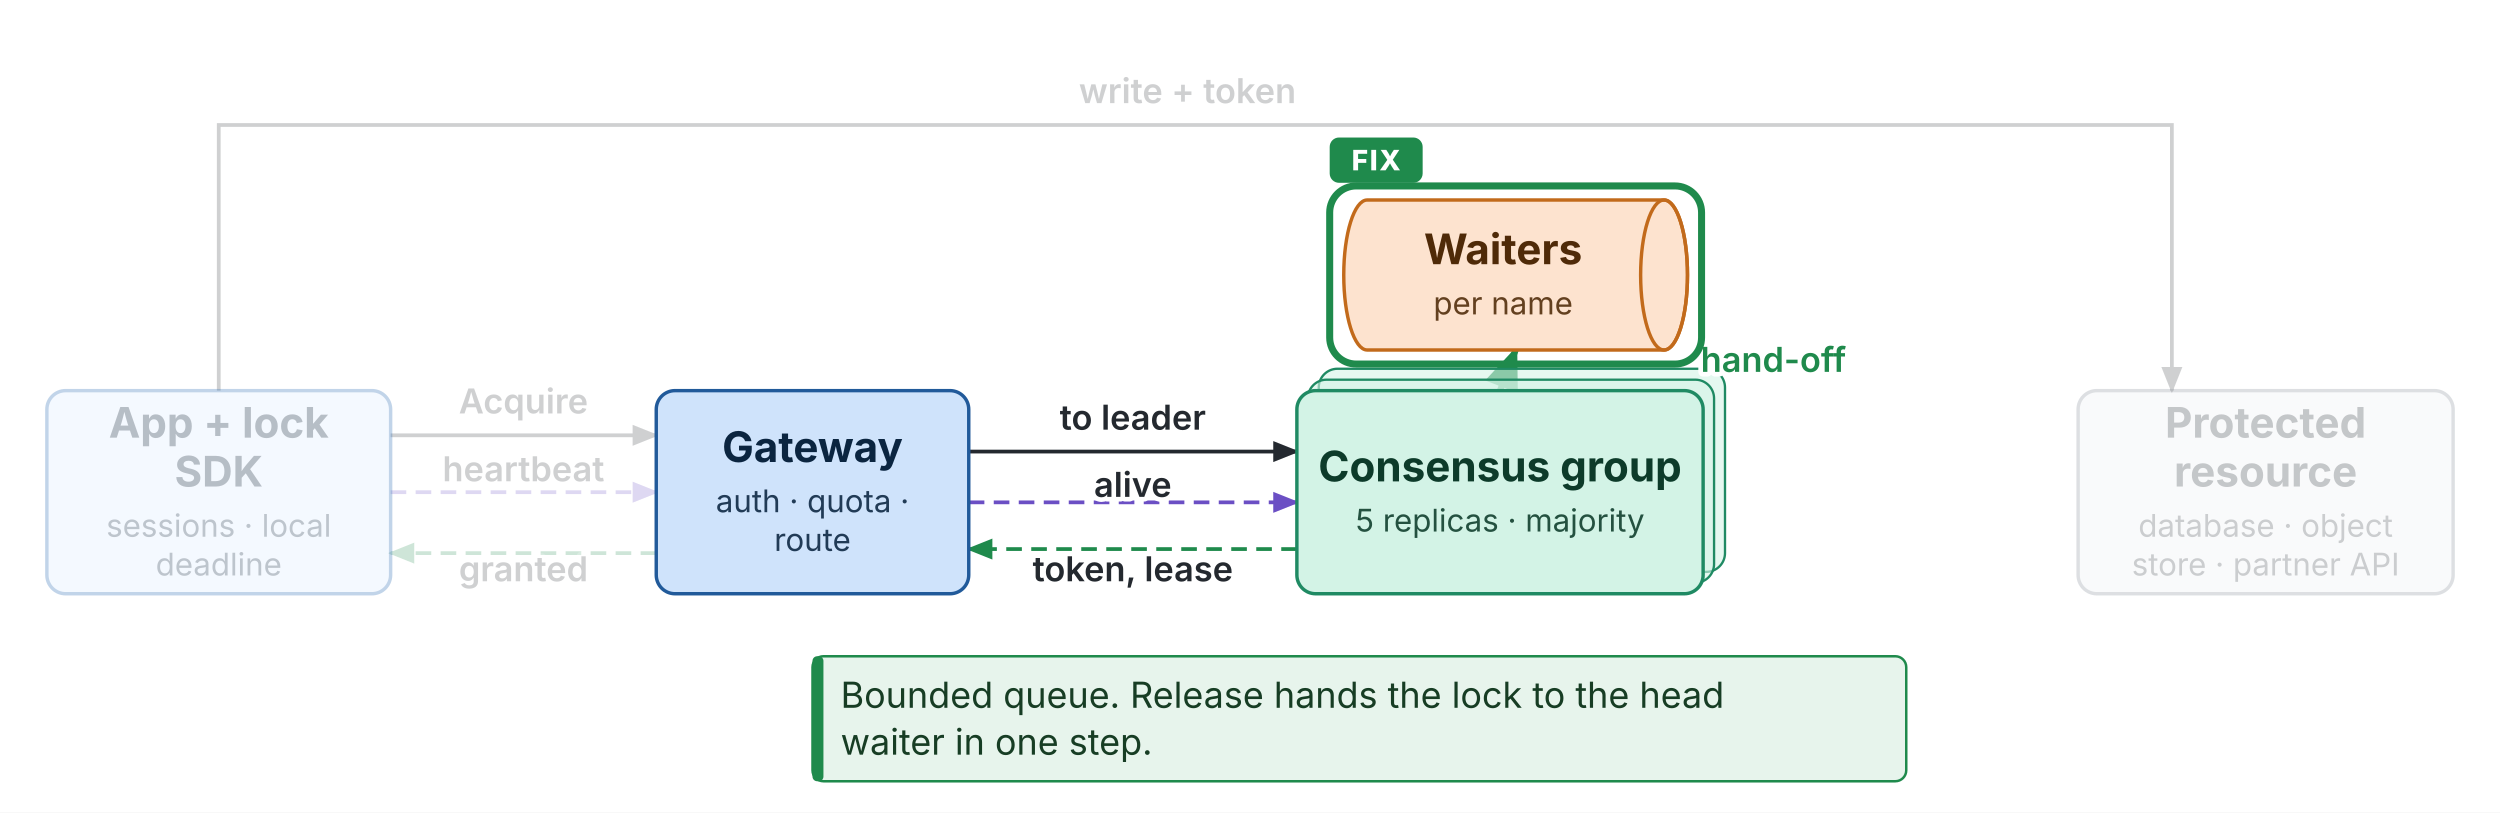
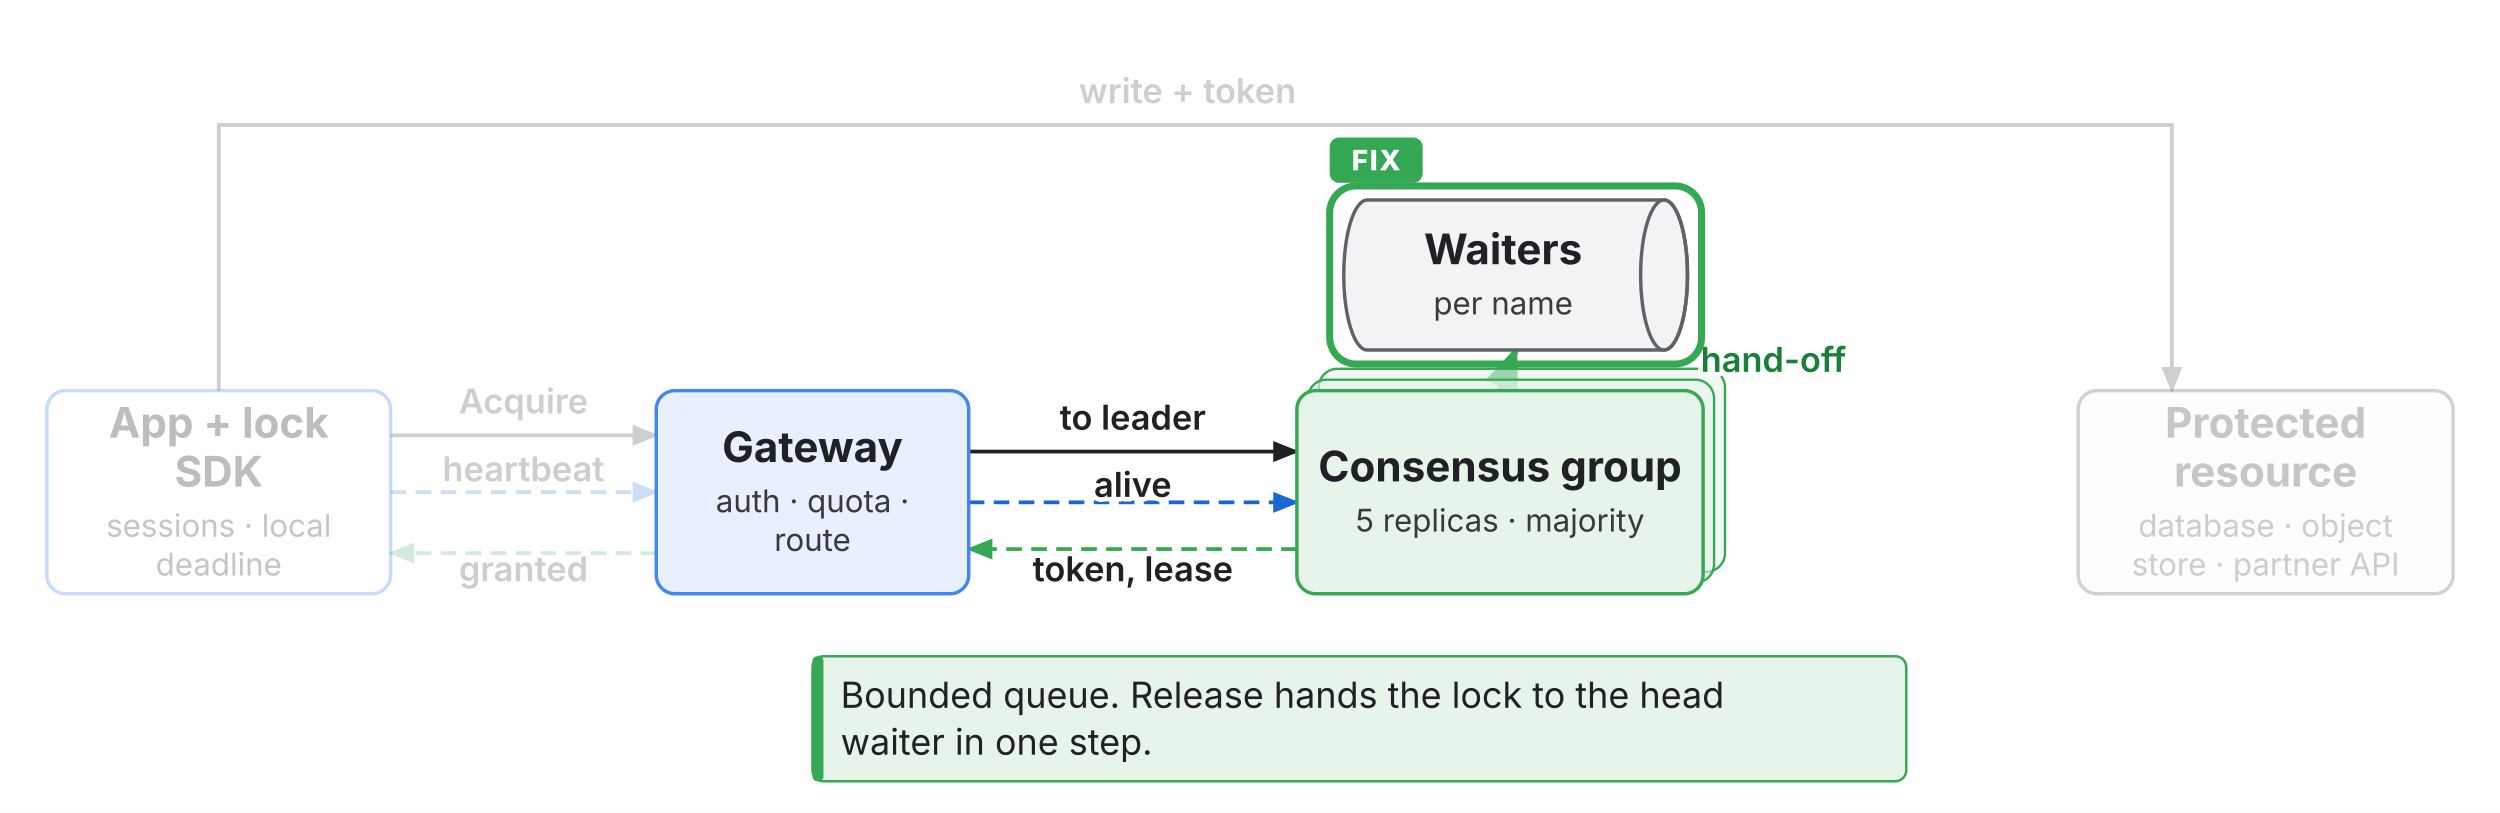
<svg xmlns="http://www.w3.org/2000/svg" class="base" viewBox="0 0 1600 520" width="1600" height="520">
  <defs>
-     <marker id="bs-1f8a4c" viewBox="0 0 10 10" refX="9" refY="5" markerWidth="7" markerHeight="7" orient="auto">
-       <path d="M0,1 L10,5 L0,9 z" fill="#1f8a4c" />
+     <marker id="bs-1967d2" viewBox="0 0 10 10" refX="9" refY="5" markerWidth="7" markerHeight="7" orient="auto">
+       <path d="M0,1 L10,5 L0,9 z" fill="#1967d2" />
    </marker>
-     <marker id="bs-s-1f8a4c" viewBox="0 0 10 10" refX="1" refY="5" markerWidth="7" markerHeight="7" orient="auto">
-       <path d="M10,1 L0,5 L10,9 z" fill="#1f8a4c" />
+     <marker id="bs-s-1967d2" viewBox="0 0 10 10" refX="1" refY="5" markerWidth="7" markerHeight="7" orient="auto">
+       <path d="M10,1 L0,5 L10,9 z" fill="#1967d2" />
    </marker>
-     <marker id="bs-24292f" viewBox="0 0 10 10" refX="9" refY="5" markerWidth="7" markerHeight="7" orient="auto">
-       <path d="M0,1 L10,5 L0,9 z" fill="#24292f" />
+     <marker id="bs-202124" viewBox="0 0 10 10" refX="9" refY="5" markerWidth="7" markerHeight="7" orient="auto">
+       <path d="M0,1 L10,5 L0,9 z" fill="#202124" />
    </marker>
-     <marker id="bs-s-24292f" viewBox="0 0 10 10" refX="1" refY="5" markerWidth="7" markerHeight="7" orient="auto">
-       <path d="M10,1 L0,5 L10,9 z" fill="#24292f" />
+     <marker id="bs-s-202124" viewBox="0 0 10 10" refX="1" refY="5" markerWidth="7" markerHeight="7" orient="auto">
+       <path d="M10,1 L0,5 L10,9 z" fill="#202124" />
    </marker>
-     <marker id="bs-6b4fc4" viewBox="0 0 10 10" refX="9" refY="5" markerWidth="7" markerHeight="7" orient="auto">
-       <path d="M0,1 L10,5 L0,9 z" fill="#6b4fc4" />
+     <marker id="bs-34a853" viewBox="0 0 10 10" refX="9" refY="5" markerWidth="7" markerHeight="7" orient="auto">
+       <path d="M0,1 L10,5 L0,9 z" fill="#34a853" />
    </marker>
-     <marker id="bs-s-6b4fc4" viewBox="0 0 10 10" refX="1" refY="5" markerWidth="7" markerHeight="7" orient="auto">
-       <path d="M10,1 L0,5 L10,9 z" fill="#6b4fc4" />
+     <marker id="bs-s-34a853" viewBox="0 0 10 10" refX="1" refY="5" markerWidth="7" markerHeight="7" orient="auto">
+       <path d="M10,1 L0,5 L10,9 z" fill="#34a853" />
    </marker>
  </defs>
  <rect width="1600" height="520" fill="#ffffff" />
-   <path d="M250.0,278.6 L420.0,278.6" fill="none" stroke="#24292f" stroke-width="2.4" marker-end="url(#bs-24292f)" opacity="0.22" />
-   <path d="M250.0,315.0 L420.0,315.0" fill="none" stroke="#6b4fc4" stroke-width="2.4" stroke-dasharray="10 6" marker-end="url(#bs-6b4fc4)" opacity="0.22" />
-   <path d="M420.0,354.0 L250.0,354.0" fill="none" stroke="#1f8a4c" stroke-width="2.4" stroke-dasharray="10 6" marker-end="url(#bs-1f8a4c)" opacity="0.22" />
-   <path d="M620.0,289.0 L830.0,289.0" fill="none" stroke="#24292f" stroke-width="2.4" marker-end="url(#bs-24292f)" />
-   <path d="M830.0,351.4 L620.0,351.4" fill="none" stroke="#1f8a4c" stroke-width="2.4" stroke-dasharray="10 6" marker-end="url(#bs-1f8a4c)" />
-   <path d="M620.0,321.5 L830.0,321.5" fill="none" stroke="#6b4fc4" stroke-width="2.4" stroke-dasharray="10 6" marker-end="url(#bs-6b4fc4)" />
-   <path d="M140.0,250.0 L140.0,80.0 L1390.0,80.0 L1390.0,250.0" fill="none" stroke="#24292f" stroke-width="2.4" marker-end="url(#bs-24292f)" opacity="0.22" />
-   <path d="M960.0,250.0 L970.0,224.0" fill="none" stroke="#1f8a4c" stroke-width="4" marker-end="url(#bs-1f8a4c)" />
-   <g opacity="0.3">
-     <rect x="30" y="250" width="220" height="130" rx="12" fill="#dbeafe" stroke="#2f6fb5" stroke-width="2.2" />
-     <text x="140.0" y="280.1" text-anchor="middle" font-family="Inter, Helvetica, Arial, sans-serif" font-size="27" font-weight="700" fill="#0b2540">App + lock</text>
-     <text x="140.0" y="311.4" text-anchor="middle" font-family="Inter, Helvetica, Arial, sans-serif" font-size="27" font-weight="700" fill="#0b2540">SDK</text>
-     <text x="140.0" y="343.5" text-anchor="middle" font-family="Inter, Helvetica, Arial, sans-serif" font-size="20.0" fill="#0b2540" fill-opacity="0.88">sessions · local</text>
-     <text x="140.0" y="368.3" text-anchor="middle" font-family="Inter, Helvetica, Arial, sans-serif" font-size="20.0" fill="#0b2540" fill-opacity="0.88">deadline</text>
+   <path data-k="e:c-gw" d="M250.0,278.6 L420.0,278.6" fill="none" stroke="#202124" stroke-width="2.4" marker-end="url(#bs-202124)" opacity="0.22" />
+   <path data-k="e:hb" d="M250.0,315.0 L420.0,315.0" fill="none" stroke="#1967d2" stroke-width="2.4" stroke-dasharray="10 6" marker-end="url(#bs-1967d2)" opacity="0.22" />
+   <path data-k="e:gw-c" d="M420.0,354.0 L250.0,354.0" fill="none" stroke="#34a853" stroke-width="2.4" stroke-dasharray="10 6" marker-end="url(#bs-34a853)" opacity="0.22" />
+   <path data-k="e:gw-g" d="M620.0,289.0 L830.0,289.0" fill="none" stroke="#202124" stroke-width="2.4" marker-end="url(#bs-202124)" />
+   <path data-k="e:g-gw" d="M830.0,351.4 L620.0,351.4" fill="none" stroke="#34a853" stroke-width="2.4" stroke-dasharray="10 6" marker-end="url(#bs-34a853)" />
+   <path data-k="e:hb2" d="M620.0,321.5 L830.0,321.5" fill="none" stroke="#1967d2" stroke-width="2.4" stroke-dasharray="10 6" marker-end="url(#bs-1967d2)" />
+   <path data-k="e:w" d="M140.0,250.0 L140.0,80.0 L1390.0,80.0 L1390.0,250.0" fill="none" stroke="#202124" stroke-width="2.4" marker-end="url(#bs-202124)" opacity="0.22" />
+   <path data-k="e:g-w" d="M960.0,250.0 L970.0,224.0" fill="none" stroke="#34a853" stroke-width="4" marker-end="url(#bs-34a853)" />
+   <g data-k="n:client">
+     <g opacity="0.3">
+       <rect x="30" y="250" width="220" height="130" rx="12" fill="#ffffff" stroke="#4285f4" stroke-width="2.2" />
+       <text x="140.0" y="280.1" text-anchor="middle" font-family="Inter, Roboto, sans-serif" font-size="27" font-weight="700" fill="#202124">App + lock</text>
+       <text x="140.0" y="311.4" text-anchor="middle" font-family="Inter, Roboto, sans-serif" font-size="27" font-weight="700" fill="#202124">SDK</text>
+       <text x="140.0" y="343.5" text-anchor="middle" font-family="Inter, Roboto, sans-serif" font-size="20.0" fill="#202124" fill-opacity="0.88">sessions · local</text>
+       <text x="140.0" y="368.3" text-anchor="middle" font-family="Inter, Roboto, sans-serif" font-size="20.0" fill="#202124" fill-opacity="0.88">deadline</text>
+     </g>
  </g>
-   <rect x="420" y="250" width="200" height="130" rx="12" fill="#cfe3fb" stroke="#215a9a" stroke-width="2.2" />
-   <text x="520.0" y="295.7" text-anchor="middle" font-family="Inter, Helvetica, Arial, sans-serif" font-size="27" font-weight="700" fill="#0b2540">Gateway</text>
-   <text x="520.0" y="327.8" text-anchor="middle" font-family="Inter, Helvetica, Arial, sans-serif" font-size="20.0" fill="#0b2540" fill-opacity="0.88">auth · quota ·</text>
-   <text x="520.0" y="352.6" text-anchor="middle" font-family="Inter, Helvetica, Arial, sans-serif" font-size="20.0" fill="#0b2540" fill-opacity="0.88">route</text>
-   <rect x="844" y="236" width="260" height="130" rx="12" fill="#d3f3e6" fill-opacity="0.6" stroke="#1f8a63" stroke-width="1.5" />
-   <rect x="837" y="243" width="260" height="130" rx="12" fill="#d3f3e6" fill-opacity="0.6" stroke="#1f8a63" stroke-width="1.5" />
-   <rect x="830" y="250" width="260" height="130" rx="12" fill="#d3f3e6" stroke="#1f8a63" stroke-width="2.2" />
-   <text x="960.0" y="308.1" text-anchor="middle" font-family="Inter, Helvetica, Arial, sans-serif" font-size="27" font-weight="700" fill="#0d3b2a">Consensus group</text>
-   <text x="960.0" y="340.2" text-anchor="middle" font-family="Inter, Helvetica, Arial, sans-serif" font-size="20.0" fill="#0d3b2a" fill-opacity="0.88">5 replicas · majority</text>
-   <g opacity="0.3">
-     <rect x="1330" y="250" width="240" height="130" rx="12" fill="#eceff2" stroke="#8c959f" stroke-width="2.2" />
-     <text x="1450.0" y="280.1" text-anchor="middle" font-family="Inter, Helvetica, Arial, sans-serif" font-size="27" font-weight="700" fill="#3a424a">Protected</text>
-     <text x="1450.0" y="311.4" text-anchor="middle" font-family="Inter, Helvetica, Arial, sans-serif" font-size="27" font-weight="700" fill="#3a424a">resource</text>
-     <text x="1450.0" y="343.5" text-anchor="middle" font-family="Inter, Helvetica, Arial, sans-serif" font-size="20.0" fill="#3a424a" fill-opacity="0.88">database · object</text>
-     <text x="1450.0" y="368.3" text-anchor="middle" font-family="Inter, Helvetica, Arial, sans-serif" font-size="20.0" fill="#3a424a" fill-opacity="0.88">store · partner API</text>
+   <g data-k="n:gw">
+     <rect x="420" y="250" width="200" height="130" rx="12" fill="#e8f0fe" stroke="#4285f4" stroke-width="2.2" />
+     <text x="520.0" y="295.7" text-anchor="middle" font-family="Inter, Roboto, sans-serif" font-size="27" font-weight="700" fill="#202124">Gateway</text>
+     <text x="520.0" y="327.8" text-anchor="middle" font-family="Inter, Roboto, sans-serif" font-size="20.0" fill="#202124" fill-opacity="0.88">auth · quota ·</text>
+     <text x="520.0" y="352.6" text-anchor="middle" font-family="Inter, Roboto, sans-serif" font-size="20.0" fill="#202124" fill-opacity="0.88">route</text>
  </g>
-   <path d="M875,128 h190 a15,48.0 0 0,1 0,96 h-190 a15,48.0 0 0,1 0,-96 z" fill="#fde3cf" stroke="#c26a1b" stroke-width="2.2" />
-   <ellipse cx="1065" cy="176.0" rx="15" ry="48.0" fill="none" stroke="#c26a1b" stroke-width="2.2" />
-   <text x="962.0" y="169.1" text-anchor="middle" font-family="Inter, Helvetica, Arial, sans-serif" font-size="27" font-weight="700" fill="#4f2a08">Waiters</text>
-   <text x="962.0" y="201.2" text-anchor="middle" font-family="Inter, Helvetica, Arial, sans-serif" font-size="20.0" fill="#4f2a08" fill-opacity="0.88">per name</text>
-   <text x="335.0" y="264.6" text-anchor="middle" font-family="Inter, Helvetica, Arial, sans-serif" font-size="22" font-weight="600" fill="#24292f" paint-order="stroke" stroke="#ffffff" stroke-width="6" stroke-linejoin="round" opacity="0.22">Acquire</text>
-   <text x="335.0" y="308.0" text-anchor="middle" font-family="Inter, Helvetica, Arial, sans-serif" font-size="22" font-weight="600" fill="#24292f" paint-order="stroke" stroke="#ffffff" stroke-width="6" stroke-linejoin="round" opacity="0.22">heartbeat</text>
-   <text x="335.0" y="372.0" text-anchor="middle" font-family="Inter, Helvetica, Arial, sans-serif" font-size="22" font-weight="600" fill="#24292f" paint-order="stroke" stroke="#ffffff" stroke-width="6" stroke-linejoin="round" opacity="0.22">granted</text>
-   <text x="725.0" y="275.0" text-anchor="middle" font-family="Inter, Helvetica, Arial, sans-serif" font-size="22" font-weight="600" fill="#24292f" paint-order="stroke" stroke="#ffffff" stroke-width="6" stroke-linejoin="round">to leader</text>
-   <text x="725.0" y="372.0" text-anchor="middle" font-family="Inter, Helvetica, Arial, sans-serif" font-size="22" font-weight="600" fill="#24292f" paint-order="stroke" stroke="#ffffff" stroke-width="6" stroke-linejoin="round">token, lease</text>
-   <text x="725.0" y="318.0" text-anchor="middle" font-family="Inter, Helvetica, Arial, sans-serif" font-size="22" font-weight="600" fill="#24292f" paint-order="stroke" stroke="#ffffff" stroke-width="6" stroke-linejoin="round">alive</text>
-   <text x="760.0" y="66.0" text-anchor="middle" font-family="Inter, Helvetica, Arial, sans-serif" font-size="22" font-weight="600" fill="#24292f" paint-order="stroke" stroke="#ffffff" stroke-width="6" stroke-linejoin="round" opacity="0.22">write + token</text>
-   <text x="1135.0" y="238.0" text-anchor="middle" font-family="Inter, Helvetica, Arial, sans-serif" font-size="22" font-weight="600" fill="#1f8a4c" paint-order="stroke" stroke="#ffffff" stroke-width="6" stroke-linejoin="round">hand-off</text>
-   <rect x="851" y="119" width="238" height="114" rx="17" fill="none" stroke="#1f8a4c" stroke-width="4.5" />
-   <rect x="851" y="88" width="59.5" height="29" rx="6" fill="#1f8a4c" />
-   <text x="880.75" y="109" text-anchor="middle" font-family="Inter, Helvetica, Arial, sans-serif" font-size="18" font-weight="800" letter-spacing="1" fill="#ffffff">FIX</text>
-   <rect x="520" y="420" width="700" height="80" rx="7" fill="#e7f4ec" stroke="#1f8a4c" stroke-width="1.6" />
-   <rect x="520" y="420" width="7" height="80" rx="3" fill="#1f8a4c" />
-   <text x="538" y="453" font-family="Inter, Helvetica, Arial, sans-serif" font-size="23" fill="#173d24">Bounded queue. Release hands the lock to the head</text>
-   <text x="538" y="483" font-family="Inter, Helvetica, Arial, sans-serif" font-size="23" fill="#173d24">waiter in one step.</text>
+   <g data-k="n:grp">
+     <rect x="844" y="236" width="260" height="130" rx="12" fill="#e6f4ea" fill-opacity="0.6" stroke="#34a853" stroke-width="1.5" />
+     <rect x="837" y="243" width="260" height="130" rx="12" fill="#e6f4ea" fill-opacity="0.6" stroke="#34a853" stroke-width="1.5" />
+     <rect x="830" y="250" width="260" height="130" rx="12" fill="#e6f4ea" stroke="#34a853" stroke-width="2.2" />
+     <text x="960.0" y="308.1" text-anchor="middle" font-family="Inter, Roboto, sans-serif" font-size="27" font-weight="700" fill="#202124">Consensus group</text>
+     <text x="960.0" y="340.2" text-anchor="middle" font-family="Inter, Roboto, sans-serif" font-size="20.0" fill="#202124" fill-opacity="0.88">5 replicas · majority</text>
+   </g>
+   <g data-k="n:res">
+     <g opacity="0.3">
+       <rect x="1330" y="250" width="240" height="130" rx="12" fill="#f8f9fa" stroke="#5f6368" stroke-width="2.2" />
+       <text x="1450.0" y="280.1" text-anchor="middle" font-family="Inter, Roboto, sans-serif" font-size="27" font-weight="700" fill="#3c4043">Protected</text>
+       <text x="1450.0" y="311.4" text-anchor="middle" font-family="Inter, Roboto, sans-serif" font-size="27" font-weight="700" fill="#3c4043">resource</text>
+       <text x="1450.0" y="343.5" text-anchor="middle" font-family="Inter, Roboto, sans-serif" font-size="20.0" fill="#3c4043" fill-opacity="0.88">database · object</text>
+       <text x="1450.0" y="368.3" text-anchor="middle" font-family="Inter, Roboto, sans-serif" font-size="20.0" fill="#3c4043" fill-opacity="0.88">store · partner API</text>
+     </g>
+   </g>
+   <g data-k="n:waiters">
+     <path d="M875,128 h190 a15,48.0 0 0,1 0,96 h-190 a15,48.0 0 0,1 0,-96 z" fill="#f1f3f4" stroke="#5f6368" stroke-width="2.2" />
+     <ellipse cx="1065" cy="176.0" rx="15" ry="48.0" fill="none" stroke="#5f6368" stroke-width="2.2" />
+     <text x="962.0" y="169.1" text-anchor="middle" font-family="Inter, Roboto, sans-serif" font-size="27" font-weight="700" fill="#202124">Waiters</text>
+     <text x="962.0" y="201.2" text-anchor="middle" font-family="Inter, Roboto, sans-serif" font-size="20.0" fill="#202124" fill-opacity="0.88">per name</text>
+   </g>
+   <text data-k="e:c-gw" x="335.0" y="264.6" text-anchor="middle" font-family="Inter, Roboto, sans-serif" font-size="22" font-weight="600" fill="#202124" paint-order="stroke" stroke="#ffffff" stroke-width="6" stroke-linejoin="round" opacity="0.22">Acquire</text>
+   <text data-k="e:hb" x="335.0" y="308.0" text-anchor="middle" font-family="Inter, Roboto, sans-serif" font-size="22" font-weight="600" fill="#202124" paint-order="stroke" stroke="#ffffff" stroke-width="6" stroke-linejoin="round" opacity="0.22">heartbeat</text>
+   <text data-k="e:gw-c" x="335.0" y="372.0" text-anchor="middle" font-family="Inter, Roboto, sans-serif" font-size="22" font-weight="600" fill="#202124" paint-order="stroke" stroke="#ffffff" stroke-width="6" stroke-linejoin="round" opacity="0.22">granted</text>
+   <text data-k="e:gw-g" x="725.0" y="275.0" text-anchor="middle" font-family="Inter, Roboto, sans-serif" font-size="22" font-weight="600" fill="#202124" paint-order="stroke" stroke="#ffffff" stroke-width="6" stroke-linejoin="round">to leader</text>
+   <text data-k="e:g-gw" x="725.0" y="372.0" text-anchor="middle" font-family="Inter, Roboto, sans-serif" font-size="22" font-weight="600" fill="#202124" paint-order="stroke" stroke="#ffffff" stroke-width="6" stroke-linejoin="round">token, lease</text>
+   <text data-k="e:hb2" x="725.0" y="318.0" text-anchor="middle" font-family="Inter, Roboto, sans-serif" font-size="22" font-weight="600" fill="#202124" paint-order="stroke" stroke="#ffffff" stroke-width="6" stroke-linejoin="round">alive</text>
+   <text data-k="e:w" x="760.0" y="66.0" text-anchor="middle" font-family="Inter, Roboto, sans-serif" font-size="22" font-weight="600" fill="#202124" paint-order="stroke" stroke="#ffffff" stroke-width="6" stroke-linejoin="round" opacity="0.22">write + token</text>
+   <text data-k="e:g-w" x="1135.0" y="238.0" text-anchor="middle" font-family="Inter, Roboto, sans-serif" font-size="22" font-weight="600" fill="#188038" paint-order="stroke" stroke="#ffffff" stroke-width="6" stroke-linejoin="round">hand-off</text>
+   <g data-k="m:waiters">
+     <rect x="851" y="119" width="238" height="114" rx="17" fill="none" stroke="#34a853" stroke-width="4.5" />
+     <rect x="851" y="88" width="59.5" height="29" rx="6" fill="#34a853" />
+     <text x="880.75" y="109" text-anchor="middle" font-family="Inter, Roboto, sans-serif" font-size="18" font-weight="800" letter-spacing="1" fill="#ffffff">FIX</text>
+   </g>
+   <g data-k="note:0">
+     <rect x="520" y="420" width="700" height="80" rx="7" fill="#e6f4ea" stroke="#34a853" stroke-width="1.6" />
+     <rect x="520" y="420" width="7" height="80" rx="3" fill="#34a853" />
+     <text x="538" y="453" font-family="Inter, Roboto, sans-serif" font-size="23" fill="#202124">Bounded queue. Release hands the lock to the head</text>
+     <text x="538" y="483" font-family="Inter, Roboto, sans-serif" font-size="23" fill="#202124">waiter in one step.</text>
+   </g>
</svg>
